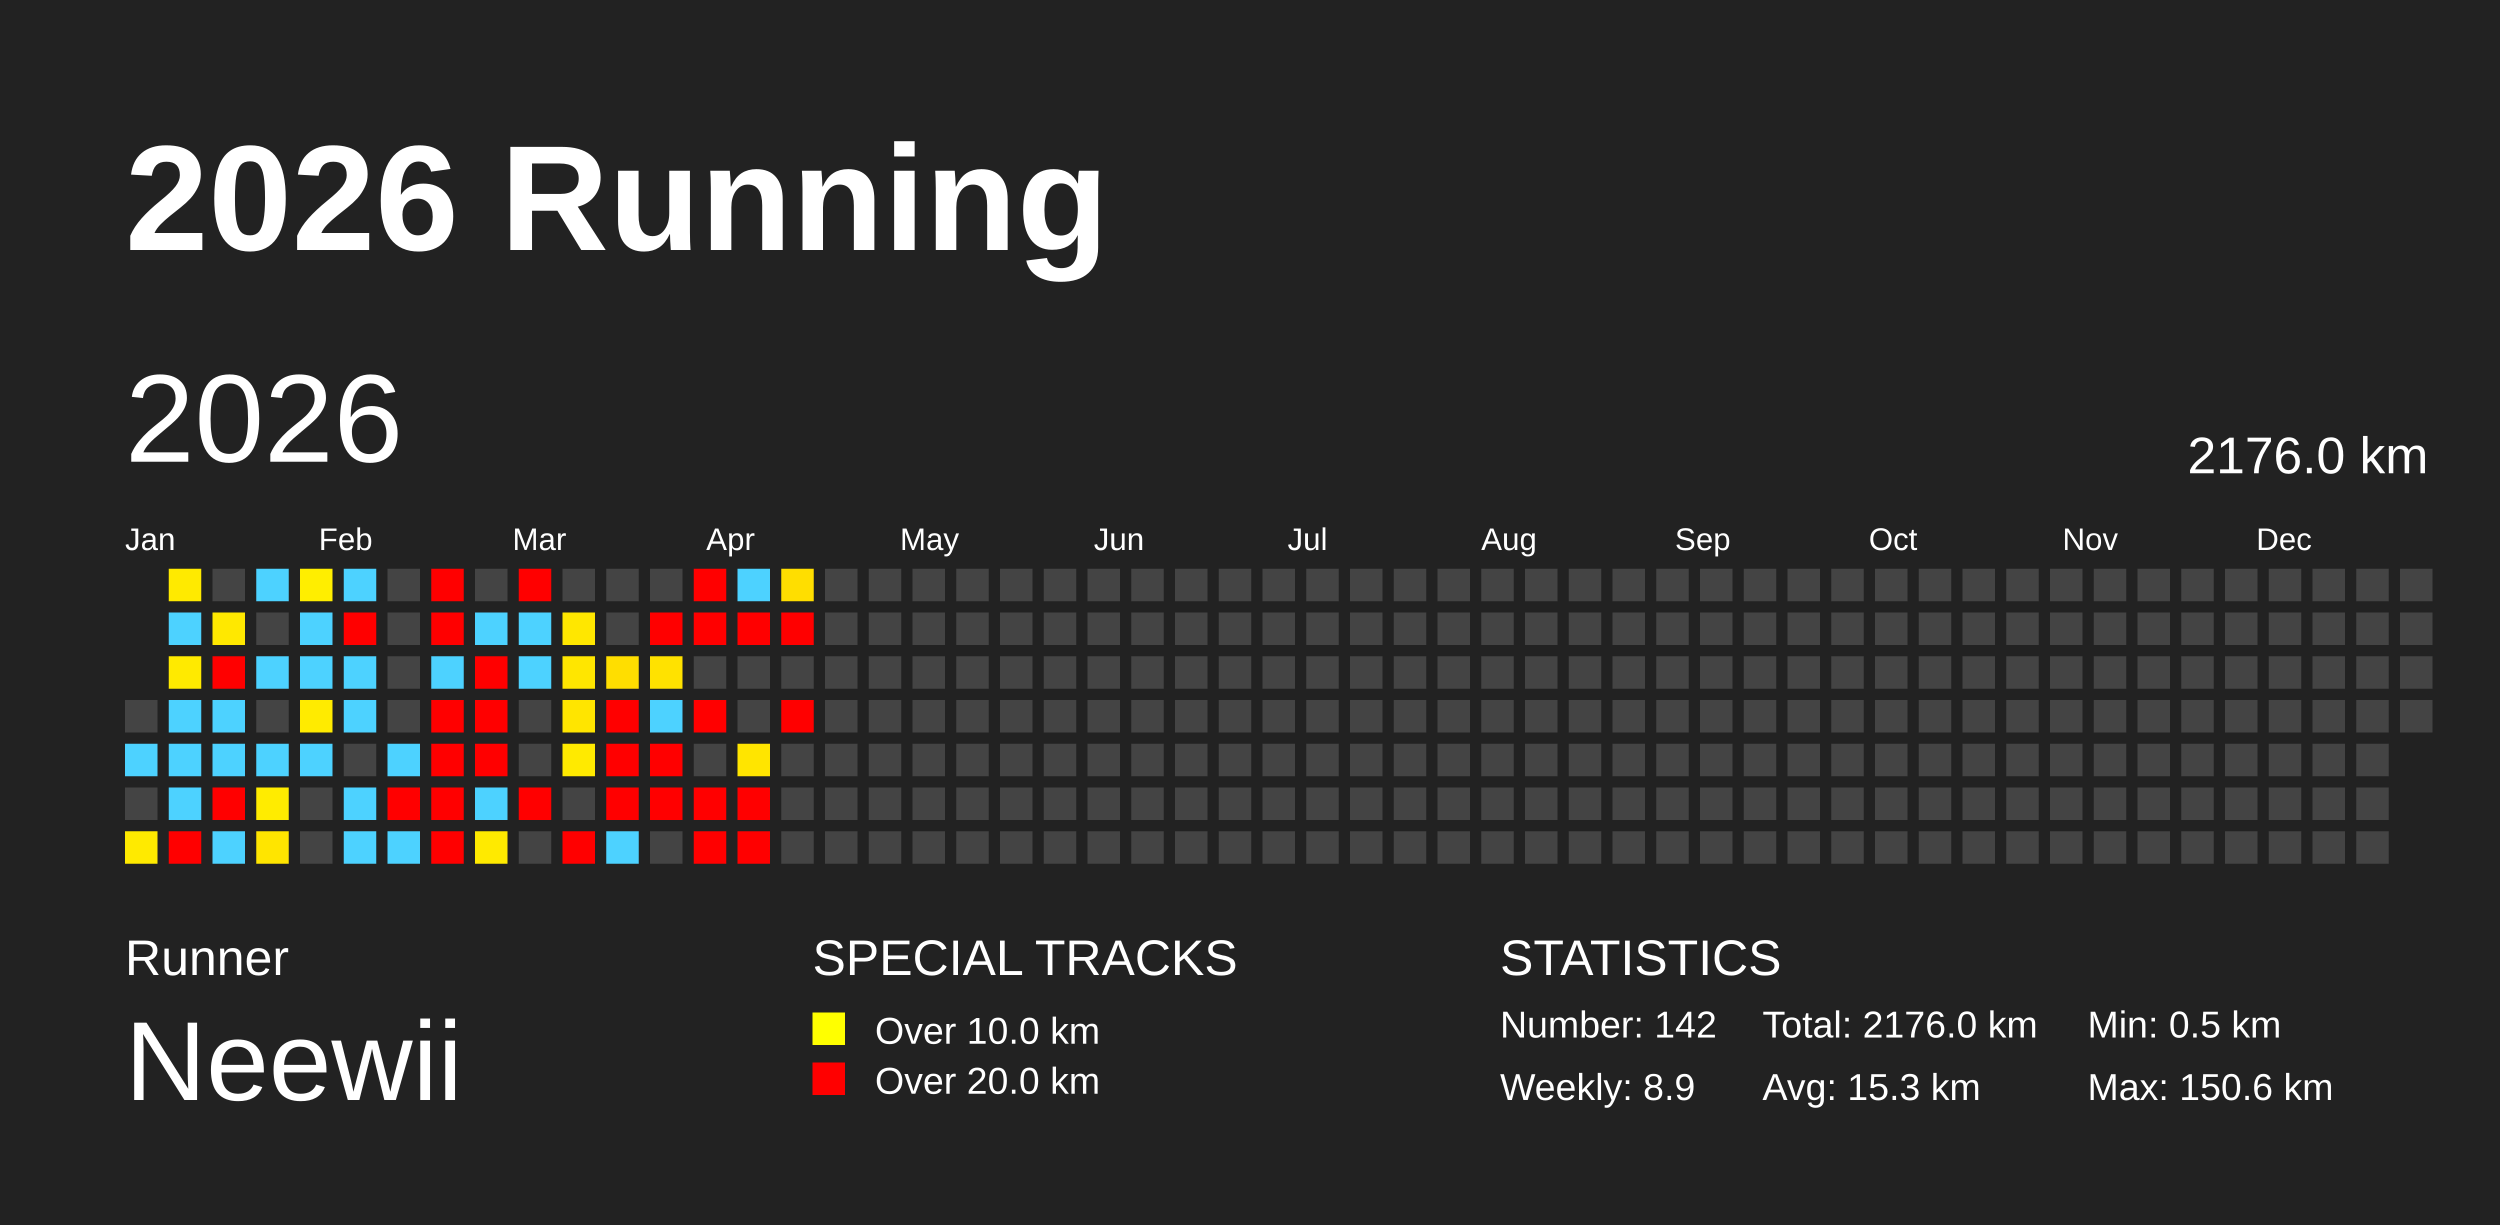
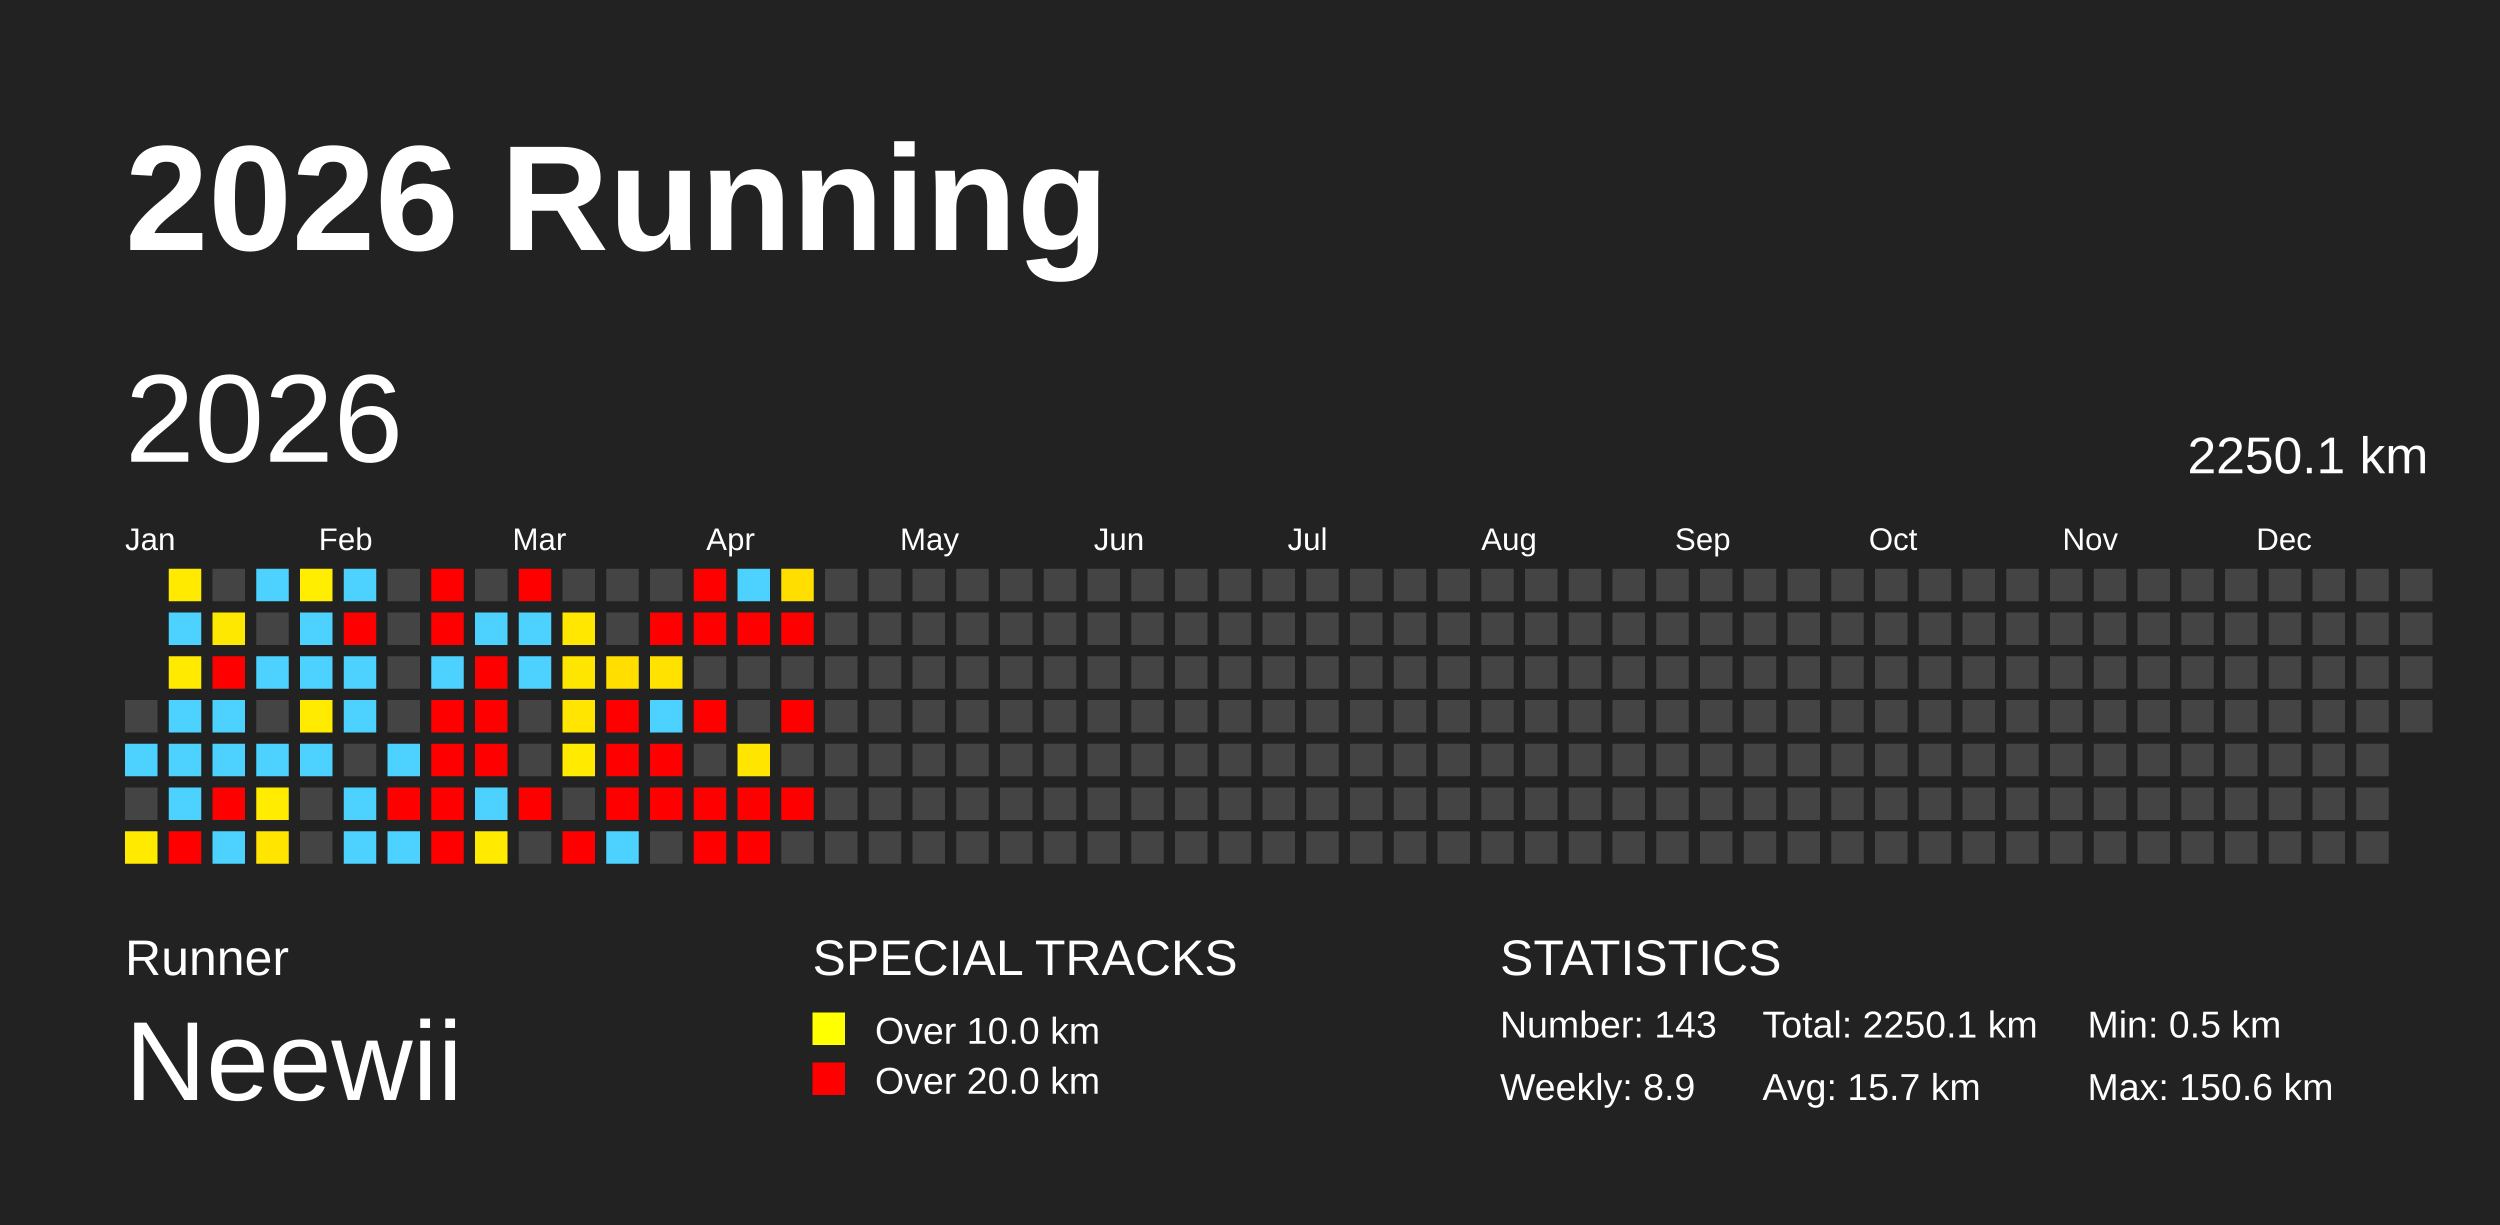
<svg xmlns="http://www.w3.org/2000/svg" baseProfile="full" height="98mm" version="1.1" viewBox="0,0,200,98" width="200mm">
  <defs />
  <rect fill="#222222" height="98" width="200" x="0" y="0" />
  <text fill="#FFFFFF" style="font-size:12px; font-family:Arial; font-weight:bold;" x="10" y="20">2026 Running</text>
  <text fill="#FFFFFF" style="font-size:4px; font-family:Arial" x="10" y="78">Runner</text>
  <text fill="#FFFFFF" style="font-size:9px; font-family:Arial" x="10" y="88">Neewii</text>
  <text fill="#FFFFFF" style="font-size:4px; font-family:Arial" x="65" y="78">SPECIAL TRACKS</text>
  <rect fill="yellow" height="2.6" width="2.6" x="65" y="81" />
  <text fill="#FFFFFF" style="font-size:3px; font-family:Arial" x="70" y="83.5">Over 10.0 km</text>
  <rect fill="red" height="2.6" width="2.6" x="65" y="85" />
  <text fill="#FFFFFF" style="font-size:3px; font-family:Arial" x="70" y="87.5">Over 20.0 km</text>
  <text fill="#FFFFFF" style="font-size:4px; font-family:Arial" x="120" y="78">STATISTICS</text>
-   <text fill="#FFFFFF" style="font-size:3px; font-family:Arial" x="120" y="83">Number: 142</text>
+   <text fill="#FFFFFF" style="font-size:3px; font-family:Arial" x="120" y="83">Number: 143</text>
  <text fill="#FFFFFF" style="font-size:3px; font-family:Arial" x="120" y="88">Weekly: 8.9</text>
-   <text fill="#FFFFFF" style="font-size:3px; font-family:Arial" x="141" y="83">Total: 2176.0 km</text>
-   <text fill="#FFFFFF" style="font-size:3px; font-family:Arial" x="141" y="88">Avg: 15.3 km</text>
+   <text fill="#FFFFFF" style="font-size:3px; font-family:Arial" x="141" y="83">Total: 2250.1 km</text>
+   <text fill="#FFFFFF" style="font-size:3px; font-family:Arial" x="141" y="88">Avg: 15.7 km</text>
  <text fill="#FFFFFF" style="font-size:3px; font-family:Arial" x="167" y="83">Min: 0.5 km</text>
  <text fill="#FFFFFF" style="font-size:3px; font-family:Arial" x="167" y="88">Max: 150.6 km</text>
  <text dominant-baseline="hanging" fill="#FFFFFF" style="font-size:10.0px; font-family:Arial;" x="10" y="30">2026</text>
-   <text dominant-baseline="hanging" fill="#FFFFFF" style="font-size:4.125px; font-family:Arial;" x="175" y="35">2176.0 km</text>
+   <text dominant-baseline="hanging" fill="#FFFFFF" style="font-size:4.125px; font-family:Arial;" x="175" y="35">2250.1 km</text>
  <text fill="#FFFFFF" style="font-size:2.5px; font-family:Arial" x="10.0" y="44">Jan</text>
  <text fill="#FFFFFF" style="font-size:2.5px; font-family:Arial" x="25.5" y="44">Feb</text>
  <text fill="#FFFFFF" style="font-size:2.5px; font-family:Arial" x="41.0" y="44">Mar</text>
  <text fill="#FFFFFF" style="font-size:2.5px; font-family:Arial" x="56.5" y="44">Apr</text>
  <text fill="#FFFFFF" style="font-size:2.5px; font-family:Arial" x="72.0" y="44">May</text>
  <text fill="#FFFFFF" style="font-size:2.5px; font-family:Arial" x="87.5" y="44">Jun</text>
  <text fill="#FFFFFF" style="font-size:2.5px; font-family:Arial" x="103.0" y="44">Jul</text>
  <text fill="#FFFFFF" style="font-size:2.5px; font-family:Arial" x="118.5" y="44">Aug</text>
  <text fill="#FFFFFF" style="font-size:2.5px; font-family:Arial" x="134.0" y="44">Sep</text>
  <text fill="#FFFFFF" style="font-size:2.5px; font-family:Arial" x="149.5" y="44">Oct</text>
  <text fill="#FFFFFF" style="font-size:2.5px; font-family:Arial" x="165.0" y="44">Nov</text>
  <text fill="#FFFFFF" style="font-size:2.5px; font-family:Arial" x="180.5" y="44">Dec</text>
  <rect fill="#444444" height="2.6" width="2.6" x="10.0" y="56.0" />
  <rect fill="#4dd2ff" height="2.6" width="2.6" x="10.0" y="59.5" />
  <rect fill="#444444" height="2.6" width="2.6" x="10.0" y="63.0" />
  <rect fill="#ffea00" height="2.6" width="2.6" x="10.0" y="66.5" />
  <rect fill="#ffea00" height="2.6" width="2.6" x="13.5" y="45.5" />
  <rect fill="#4dd2ff" height="2.6" width="2.6" x="13.5" y="49.0" />
  <rect fill="#ffea00" height="2.6" width="2.6" x="13.5" y="52.5" />
  <rect fill="#4dd2ff" height="2.6" width="2.6" x="13.5" y="56.0" />
  <rect fill="#4dd2ff" height="2.6" width="2.6" x="13.5" y="59.5" />
  <rect fill="#4dd2ff" height="2.6" width="2.6" x="13.5" y="63.0" />
  <rect fill="red" height="2.6" width="2.6" x="13.5" y="66.5" />
  <rect fill="#444444" height="2.6" width="2.6" x="17.0" y="45.5" />
  <rect fill="#ffe800" height="2.6" width="2.6" x="17.0" y="49.0" />
  <rect fill="red" height="2.6" width="2.6" x="17.0" y="52.5" />
  <rect fill="#4dd2ff" height="2.6" width="2.6" x="17.0" y="56.0" />
  <rect fill="#4dd2ff" height="2.6" width="2.6" x="17.0" y="59.5" />
  <rect fill="red" height="2.6" width="2.6" x="17.0" y="63.0" />
  <rect fill="#4dd2ff" height="2.6" width="2.6" x="17.0" y="66.5" />
  <rect fill="#4dd2ff" height="2.6" width="2.6" x="20.5" y="45.5" />
  <rect fill="#444444" height="2.6" width="2.6" x="20.5" y="49.0" />
  <rect fill="#4dd2ff" height="2.6" width="2.6" x="20.5" y="52.5" />
  <rect fill="#444444" height="2.6" width="2.6" x="20.5" y="56.0" />
  <rect fill="#4dd2ff" height="2.6" width="2.6" x="20.5" y="59.5" />
  <rect fill="#ffec00" height="2.6" width="2.6" x="20.5" y="63.0" />
  <rect fill="#ffe500" height="2.6" width="2.6" x="20.5" y="66.5" />
  <rect fill="#ffee00" height="2.6" width="2.6" x="24.0" y="45.5" />
  <rect fill="#4dd2ff" height="2.6" width="2.6" x="24.0" y="49.0" />
  <rect fill="#4dd2ff" height="2.6" width="2.6" x="24.0" y="52.5" />
  <rect fill="#ffeb00" height="2.6" width="2.6" x="24.0" y="56.0" />
  <rect fill="#4dd2ff" height="2.6" width="2.6" x="24.0" y="59.5" />
  <rect fill="#444444" height="2.6" width="2.6" x="24.0" y="63.0" />
  <rect fill="#444444" height="2.6" width="2.6" x="24.0" y="66.5" />
  <rect fill="#4dd2ff" height="2.6" width="2.6" x="27.5" y="45.5" />
  <rect fill="red" height="2.6" width="2.6" x="27.5" y="49.0" />
  <rect fill="#4dd2ff" height="2.6" width="2.6" x="27.5" y="52.5" />
  <rect fill="#4dd2ff" height="2.6" width="2.6" x="27.5" y="56.0" />
  <rect fill="#444444" height="2.6" width="2.6" x="27.5" y="59.5" />
  <rect fill="#4dd2ff" height="2.6" width="2.6" x="27.5" y="63.0" />
  <rect fill="#4dd2ff" height="2.6" width="2.6" x="27.5" y="66.5" />
  <rect fill="#444444" height="2.6" width="2.6" x="31.0" y="45.5" />
  <rect fill="#444444" height="2.6" width="2.6" x="31.0" y="49.0" />
  <rect fill="#444444" height="2.6" width="2.6" x="31.0" y="52.5" />
  <rect fill="#444444" height="2.6" width="2.6" x="31.0" y="56.0" />
  <rect fill="#4dd2ff" height="2.6" width="2.6" x="31.0" y="59.5" />
  <rect fill="red" height="2.6" width="2.6" x="31.0" y="63.0" />
  <rect fill="#4dd2ff" height="2.6" width="2.6" x="31.0" y="66.5" />
  <rect fill="red" height="2.6" width="2.6" x="34.5" y="45.5" />
  <rect fill="red" height="2.6" width="2.6" x="34.5" y="49.0" />
  <rect fill="#4dd2ff" height="2.6" width="2.6" x="34.5" y="52.5" />
  <rect fill="red" height="2.6" width="2.6" x="34.5" y="56.0" />
  <rect fill="red" height="2.6" width="2.6" x="34.5" y="59.5" />
  <rect fill="red" height="2.6" width="2.6" x="34.5" y="63.0" />
  <rect fill="red" height="2.6" width="2.6" x="34.5" y="66.5" />
  <rect fill="#444444" height="2.6" width="2.6" x="38.0" y="45.5" />
  <rect fill="#4dd2ff" height="2.6" width="2.6" x="38.0" y="49.0" />
  <rect fill="red" height="2.6" width="2.6" x="38.0" y="52.5" />
  <rect fill="red" height="2.6" width="2.6" x="38.0" y="56.0" />
  <rect fill="red" height="2.6" width="2.6" x="38.0" y="59.5" />
  <rect fill="#4dd2ff" height="2.6" width="2.6" x="38.0" y="63.0" />
  <rect fill="#ffea00" height="2.6" width="2.6" x="38.0" y="66.5" />
  <rect fill="red" height="2.6" width="2.6" x="41.5" y="45.5" />
  <rect fill="#4dd2ff" height="2.6" width="2.6" x="41.5" y="49.0" />
  <rect fill="#4dd2ff" height="2.6" width="2.6" x="41.5" y="52.5" />
  <rect fill="#444444" height="2.6" width="2.6" x="41.5" y="56.0" />
  <rect fill="#444444" height="2.6" width="2.6" x="41.5" y="59.5" />
  <rect fill="red" height="2.6" width="2.6" x="41.5" y="63.0" />
  <rect fill="#444444" height="2.6" width="2.6" x="41.5" y="66.5" />
  <rect fill="#444444" height="2.6" width="2.6" x="45.0" y="45.5" />
  <rect fill="#ffe700" height="2.6" width="2.6" x="45.0" y="49.0" />
  <rect fill="#ffe600" height="2.6" width="2.6" x="45.0" y="52.5" />
  <rect fill="#ffe500" height="2.6" width="2.6" x="45.0" y="56.0" />
  <rect fill="#ffea00" height="2.6" width="2.6" x="45.0" y="59.5" />
  <rect fill="#444444" height="2.6" width="2.6" x="45.0" y="63.0" />
  <rect fill="red" height="2.6" width="2.6" x="45.0" y="66.5" />
  <rect fill="#444444" height="2.6" width="2.6" x="48.5" y="45.5" />
  <rect fill="#444444" height="2.6" width="2.6" x="48.5" y="49.0" />
  <rect fill="#ffde00" height="2.6" width="2.6" x="48.5" y="52.5" />
  <rect fill="red" height="2.6" width="2.6" x="48.5" y="56.0" />
  <rect fill="red" height="2.6" width="2.6" x="48.5" y="59.5" />
  <rect fill="red" height="2.6" width="2.6" x="48.5" y="63.0" />
  <rect fill="#4dd2ff" height="2.6" width="2.6" x="48.5" y="66.5" />
  <rect fill="#444444" height="2.6" width="2.6" x="52.0" y="45.5" />
  <rect fill="red" height="2.6" width="2.6" x="52.0" y="49.0" />
  <rect fill="#ffe200" height="2.6" width="2.6" x="52.0" y="52.5" />
  <rect fill="#4dd2ff" height="2.6" width="2.6" x="52.0" y="56.0" />
  <rect fill="red" height="2.6" width="2.6" x="52.0" y="59.5" />
  <rect fill="red" height="2.6" width="2.6" x="52.0" y="63.0" />
  <rect fill="#444444" height="2.6" width="2.6" x="52.0" y="66.5" />
  <rect fill="red" height="2.6" width="2.6" x="55.5" y="45.5" />
  <rect fill="red" height="2.6" width="2.6" x="55.5" y="49.0" />
  <rect fill="#444444" height="2.6" width="2.6" x="55.5" y="52.5" />
  <rect fill="red" height="2.6" width="2.6" x="55.5" y="56.0" />
  <rect fill="#444444" height="2.6" width="2.6" x="55.5" y="59.5" />
  <rect fill="red" height="2.6" width="2.6" x="55.5" y="63.0" />
  <rect fill="red" height="2.6" width="2.6" x="55.5" y="66.5" />
  <rect fill="#4dd2ff" height="2.6" width="2.6" x="59.0" y="45.5" />
  <rect fill="red" height="2.6" width="2.6" x="59.0" y="49.0" />
  <rect fill="#444444" height="2.6" width="2.6" x="59.0" y="52.5" />
  <rect fill="#444444" height="2.6" width="2.6" x="59.0" y="56.0" />
  <rect fill="#ffe500" height="2.6" width="2.6" x="59.0" y="59.5" />
  <rect fill="red" height="2.6" width="2.6" x="59.0" y="63.0" />
  <rect fill="red" height="2.6" width="2.6" x="59.0" y="66.5" />
  <rect fill="#ffde00" height="2.6" width="2.6" x="62.5" y="45.5" />
  <rect fill="red" height="2.6" width="2.6" x="62.5" y="49.0" />
  <rect fill="#444444" height="2.6" width="2.6" x="62.5" y="52.5" />
  <rect fill="red" height="2.6" width="2.6" x="62.5" y="56.0" />
  <rect fill="#444444" height="2.6" width="2.6" x="62.5" y="59.5" />
-   <rect fill="#444444" height="2.6" width="2.6" x="62.5" y="63.0" />
+   <rect fill="red" height="2.6" width="2.6" x="62.5" y="63.0" />
  <rect fill="#444444" height="2.6" width="2.6" x="62.5" y="66.5" />
  <rect fill="#444444" height="2.6" width="2.6" x="66.0" y="45.5" />
  <rect fill="#444444" height="2.6" width="2.6" x="66.0" y="49.0" />
  <rect fill="#444444" height="2.6" width="2.6" x="66.0" y="52.5" />
  <rect fill="#444444" height="2.6" width="2.6" x="66.0" y="56.0" />
  <rect fill="#444444" height="2.6" width="2.6" x="66.0" y="59.5" />
  <rect fill="#444444" height="2.6" width="2.6" x="66.0" y="63.0" />
  <rect fill="#444444" height="2.6" width="2.6" x="66.0" y="66.5" />
  <rect fill="#444444" height="2.6" width="2.6" x="69.5" y="45.5" />
  <rect fill="#444444" height="2.6" width="2.6" x="69.5" y="49.0" />
  <rect fill="#444444" height="2.6" width="2.6" x="69.5" y="52.5" />
  <rect fill="#444444" height="2.6" width="2.6" x="69.5" y="56.0" />
  <rect fill="#444444" height="2.6" width="2.6" x="69.5" y="59.5" />
  <rect fill="#444444" height="2.6" width="2.6" x="69.5" y="63.0" />
  <rect fill="#444444" height="2.6" width="2.6" x="69.5" y="66.5" />
  <rect fill="#444444" height="2.6" width="2.6" x="73.0" y="45.5" />
  <rect fill="#444444" height="2.6" width="2.6" x="73.0" y="49.0" />
  <rect fill="#444444" height="2.6" width="2.6" x="73.0" y="52.5" />
  <rect fill="#444444" height="2.6" width="2.6" x="73.0" y="56.0" />
  <rect fill="#444444" height="2.6" width="2.6" x="73.0" y="59.5" />
  <rect fill="#444444" height="2.6" width="2.6" x="73.0" y="63.0" />
  <rect fill="#444444" height="2.6" width="2.6" x="73.0" y="66.5" />
  <rect fill="#444444" height="2.6" width="2.6" x="76.5" y="45.5" />
  <rect fill="#444444" height="2.6" width="2.6" x="76.5" y="49.0" />
  <rect fill="#444444" height="2.6" width="2.6" x="76.5" y="52.5" />
  <rect fill="#444444" height="2.6" width="2.6" x="76.5" y="56.0" />
  <rect fill="#444444" height="2.6" width="2.6" x="76.5" y="59.5" />
  <rect fill="#444444" height="2.6" width="2.6" x="76.5" y="63.0" />
  <rect fill="#444444" height="2.6" width="2.6" x="76.5" y="66.5" />
  <rect fill="#444444" height="2.6" width="2.6" x="80.0" y="45.5" />
  <rect fill="#444444" height="2.6" width="2.6" x="80.0" y="49.0" />
  <rect fill="#444444" height="2.6" width="2.6" x="80.0" y="52.5" />
  <rect fill="#444444" height="2.6" width="2.6" x="80.0" y="56.0" />
  <rect fill="#444444" height="2.6" width="2.6" x="80.0" y="59.5" />
  <rect fill="#444444" height="2.6" width="2.6" x="80.0" y="63.0" />
  <rect fill="#444444" height="2.6" width="2.6" x="80.0" y="66.5" />
  <rect fill="#444444" height="2.6" width="2.6" x="83.5" y="45.5" />
  <rect fill="#444444" height="2.6" width="2.6" x="83.5" y="49.0" />
  <rect fill="#444444" height="2.6" width="2.6" x="83.5" y="52.5" />
  <rect fill="#444444" height="2.6" width="2.6" x="83.5" y="56.0" />
  <rect fill="#444444" height="2.6" width="2.6" x="83.5" y="59.5" />
  <rect fill="#444444" height="2.6" width="2.6" x="83.5" y="63.0" />
  <rect fill="#444444" height="2.6" width="2.6" x="83.5" y="66.5" />
  <rect fill="#444444" height="2.6" width="2.6" x="87.0" y="45.5" />
  <rect fill="#444444" height="2.6" width="2.6" x="87.0" y="49.0" />
  <rect fill="#444444" height="2.6" width="2.6" x="87.0" y="52.5" />
  <rect fill="#444444" height="2.6" width="2.6" x="87.0" y="56.0" />
  <rect fill="#444444" height="2.6" width="2.6" x="87.0" y="59.5" />
  <rect fill="#444444" height="2.6" width="2.6" x="87.0" y="63.0" />
  <rect fill="#444444" height="2.6" width="2.6" x="87.0" y="66.5" />
  <rect fill="#444444" height="2.6" width="2.6" x="90.5" y="45.5" />
  <rect fill="#444444" height="2.6" width="2.6" x="90.5" y="49.0" />
  <rect fill="#444444" height="2.6" width="2.6" x="90.5" y="52.5" />
  <rect fill="#444444" height="2.6" width="2.6" x="90.5" y="56.0" />
  <rect fill="#444444" height="2.6" width="2.6" x="90.5" y="59.5" />
  <rect fill="#444444" height="2.6" width="2.6" x="90.5" y="63.0" />
  <rect fill="#444444" height="2.6" width="2.6" x="90.5" y="66.5" />
  <rect fill="#444444" height="2.6" width="2.6" x="94.0" y="45.5" />
  <rect fill="#444444" height="2.6" width="2.6" x="94.0" y="49.0" />
  <rect fill="#444444" height="2.6" width="2.6" x="94.0" y="52.5" />
  <rect fill="#444444" height="2.6" width="2.6" x="94.0" y="56.0" />
  <rect fill="#444444" height="2.6" width="2.6" x="94.0" y="59.5" />
  <rect fill="#444444" height="2.6" width="2.6" x="94.0" y="63.0" />
  <rect fill="#444444" height="2.6" width="2.6" x="94.0" y="66.5" />
  <rect fill="#444444" height="2.6" width="2.6" x="97.5" y="45.5" />
  <rect fill="#444444" height="2.6" width="2.6" x="97.5" y="49.0" />
  <rect fill="#444444" height="2.6" width="2.6" x="97.5" y="52.5" />
  <rect fill="#444444" height="2.6" width="2.6" x="97.5" y="56.0" />
  <rect fill="#444444" height="2.6" width="2.6" x="97.5" y="59.5" />
  <rect fill="#444444" height="2.6" width="2.6" x="97.5" y="63.0" />
  <rect fill="#444444" height="2.6" width="2.6" x="97.5" y="66.5" />
  <rect fill="#444444" height="2.6" width="2.6" x="101.0" y="45.5" />
  <rect fill="#444444" height="2.6" width="2.6" x="101.0" y="49.0" />
  <rect fill="#444444" height="2.6" width="2.6" x="101.0" y="52.5" />
  <rect fill="#444444" height="2.6" width="2.6" x="101.0" y="56.0" />
  <rect fill="#444444" height="2.6" width="2.6" x="101.0" y="59.5" />
  <rect fill="#444444" height="2.6" width="2.6" x="101.0" y="63.0" />
  <rect fill="#444444" height="2.6" width="2.6" x="101.0" y="66.5" />
  <rect fill="#444444" height="2.6" width="2.6" x="104.5" y="45.5" />
  <rect fill="#444444" height="2.6" width="2.6" x="104.5" y="49.0" />
  <rect fill="#444444" height="2.6" width="2.6" x="104.5" y="52.5" />
  <rect fill="#444444" height="2.6" width="2.6" x="104.5" y="56.0" />
  <rect fill="#444444" height="2.6" width="2.6" x="104.5" y="59.5" />
  <rect fill="#444444" height="2.6" width="2.6" x="104.5" y="63.0" />
  <rect fill="#444444" height="2.6" width="2.6" x="104.5" y="66.5" />
  <rect fill="#444444" height="2.6" width="2.6" x="108.0" y="45.5" />
  <rect fill="#444444" height="2.6" width="2.6" x="108.0" y="49.0" />
  <rect fill="#444444" height="2.6" width="2.6" x="108.0" y="52.5" />
  <rect fill="#444444" height="2.6" width="2.6" x="108.0" y="56.0" />
  <rect fill="#444444" height="2.6" width="2.6" x="108.0" y="59.5" />
  <rect fill="#444444" height="2.6" width="2.6" x="108.0" y="63.0" />
  <rect fill="#444444" height="2.6" width="2.6" x="108.0" y="66.5" />
  <rect fill="#444444" height="2.6" width="2.6" x="111.5" y="45.5" />
  <rect fill="#444444" height="2.6" width="2.6" x="111.5" y="49.0" />
  <rect fill="#444444" height="2.6" width="2.6" x="111.5" y="52.5" />
  <rect fill="#444444" height="2.6" width="2.6" x="111.5" y="56.0" />
  <rect fill="#444444" height="2.6" width="2.6" x="111.5" y="59.5" />
  <rect fill="#444444" height="2.6" width="2.6" x="111.5" y="63.0" />
  <rect fill="#444444" height="2.6" width="2.6" x="111.5" y="66.5" />
  <rect fill="#444444" height="2.6" width="2.6" x="115.0" y="45.5" />
  <rect fill="#444444" height="2.6" width="2.6" x="115.0" y="49.0" />
  <rect fill="#444444" height="2.6" width="2.6" x="115.0" y="52.5" />
  <rect fill="#444444" height="2.6" width="2.6" x="115.0" y="56.0" />
  <rect fill="#444444" height="2.6" width="2.6" x="115.0" y="59.5" />
  <rect fill="#444444" height="2.6" width="2.6" x="115.0" y="63.0" />
  <rect fill="#444444" height="2.6" width="2.6" x="115.0" y="66.5" />
  <rect fill="#444444" height="2.6" width="2.6" x="118.5" y="45.5" />
  <rect fill="#444444" height="2.6" width="2.6" x="118.5" y="49.0" />
  <rect fill="#444444" height="2.6" width="2.6" x="118.5" y="52.5" />
  <rect fill="#444444" height="2.6" width="2.6" x="118.5" y="56.0" />
  <rect fill="#444444" height="2.6" width="2.6" x="118.5" y="59.5" />
  <rect fill="#444444" height="2.6" width="2.6" x="118.5" y="63.0" />
  <rect fill="#444444" height="2.6" width="2.6" x="118.5" y="66.5" />
  <rect fill="#444444" height="2.6" width="2.6" x="122.0" y="45.5" />
  <rect fill="#444444" height="2.6" width="2.6" x="122.0" y="49.0" />
  <rect fill="#444444" height="2.6" width="2.6" x="122.0" y="52.5" />
  <rect fill="#444444" height="2.6" width="2.6" x="122.0" y="56.0" />
  <rect fill="#444444" height="2.6" width="2.6" x="122.0" y="59.5" />
  <rect fill="#444444" height="2.6" width="2.6" x="122.0" y="63.0" />
  <rect fill="#444444" height="2.6" width="2.6" x="122.0" y="66.5" />
  <rect fill="#444444" height="2.6" width="2.6" x="125.5" y="45.5" />
  <rect fill="#444444" height="2.6" width="2.6" x="125.5" y="49.0" />
  <rect fill="#444444" height="2.6" width="2.6" x="125.5" y="52.5" />
  <rect fill="#444444" height="2.6" width="2.6" x="125.5" y="56.0" />
  <rect fill="#444444" height="2.6" width="2.6" x="125.5" y="59.5" />
  <rect fill="#444444" height="2.6" width="2.6" x="125.5" y="63.0" />
  <rect fill="#444444" height="2.6" width="2.6" x="125.5" y="66.5" />
  <rect fill="#444444" height="2.6" width="2.6" x="129.0" y="45.5" />
  <rect fill="#444444" height="2.6" width="2.6" x="129.0" y="49.0" />
  <rect fill="#444444" height="2.6" width="2.6" x="129.0" y="52.5" />
  <rect fill="#444444" height="2.6" width="2.6" x="129.0" y="56.0" />
  <rect fill="#444444" height="2.6" width="2.6" x="129.0" y="59.5" />
  <rect fill="#444444" height="2.6" width="2.6" x="129.0" y="63.0" />
  <rect fill="#444444" height="2.6" width="2.6" x="129.0" y="66.5" />
  <rect fill="#444444" height="2.6" width="2.6" x="132.5" y="45.5" />
  <rect fill="#444444" height="2.6" width="2.6" x="132.5" y="49.0" />
  <rect fill="#444444" height="2.6" width="2.6" x="132.5" y="52.5" />
  <rect fill="#444444" height="2.6" width="2.6" x="132.5" y="56.0" />
  <rect fill="#444444" height="2.6" width="2.6" x="132.5" y="59.5" />
  <rect fill="#444444" height="2.6" width="2.6" x="132.5" y="63.0" />
  <rect fill="#444444" height="2.6" width="2.6" x="132.5" y="66.5" />
  <rect fill="#444444" height="2.6" width="2.6" x="136.0" y="45.5" />
  <rect fill="#444444" height="2.6" width="2.6" x="136.0" y="49.0" />
  <rect fill="#444444" height="2.6" width="2.6" x="136.0" y="52.5" />
  <rect fill="#444444" height="2.6" width="2.6" x="136.0" y="56.0" />
  <rect fill="#444444" height="2.6" width="2.6" x="136.0" y="59.5" />
  <rect fill="#444444" height="2.6" width="2.6" x="136.0" y="63.0" />
  <rect fill="#444444" height="2.6" width="2.6" x="136.0" y="66.5" />
  <rect fill="#444444" height="2.6" width="2.6" x="139.5" y="45.5" />
  <rect fill="#444444" height="2.6" width="2.6" x="139.5" y="49.0" />
  <rect fill="#444444" height="2.6" width="2.6" x="139.5" y="52.5" />
  <rect fill="#444444" height="2.6" width="2.6" x="139.5" y="56.0" />
  <rect fill="#444444" height="2.6" width="2.6" x="139.5" y="59.5" />
  <rect fill="#444444" height="2.6" width="2.6" x="139.5" y="63.0" />
  <rect fill="#444444" height="2.6" width="2.6" x="139.5" y="66.5" />
  <rect fill="#444444" height="2.6" width="2.6" x="143.0" y="45.5" />
  <rect fill="#444444" height="2.6" width="2.6" x="143.0" y="49.0" />
  <rect fill="#444444" height="2.6" width="2.6" x="143.0" y="52.5" />
  <rect fill="#444444" height="2.6" width="2.6" x="143.0" y="56.0" />
  <rect fill="#444444" height="2.6" width="2.6" x="143.0" y="59.5" />
  <rect fill="#444444" height="2.6" width="2.6" x="143.0" y="63.0" />
  <rect fill="#444444" height="2.6" width="2.6" x="143.0" y="66.5" />
  <rect fill="#444444" height="2.6" width="2.6" x="146.5" y="45.5" />
  <rect fill="#444444" height="2.6" width="2.6" x="146.5" y="49.0" />
  <rect fill="#444444" height="2.6" width="2.6" x="146.5" y="52.5" />
  <rect fill="#444444" height="2.6" width="2.6" x="146.5" y="56.0" />
  <rect fill="#444444" height="2.6" width="2.6" x="146.5" y="59.5" />
  <rect fill="#444444" height="2.6" width="2.6" x="146.5" y="63.0" />
  <rect fill="#444444" height="2.6" width="2.6" x="146.5" y="66.5" />
  <rect fill="#444444" height="2.6" width="2.6" x="150.0" y="45.5" />
  <rect fill="#444444" height="2.6" width="2.6" x="150.0" y="49.0" />
  <rect fill="#444444" height="2.6" width="2.6" x="150.0" y="52.5" />
  <rect fill="#444444" height="2.6" width="2.6" x="150.0" y="56.0" />
  <rect fill="#444444" height="2.6" width="2.6" x="150.0" y="59.5" />
  <rect fill="#444444" height="2.6" width="2.6" x="150.0" y="63.0" />
  <rect fill="#444444" height="2.6" width="2.6" x="150.0" y="66.5" />
  <rect fill="#444444" height="2.6" width="2.6" x="153.5" y="45.5" />
  <rect fill="#444444" height="2.6" width="2.6" x="153.5" y="49.0" />
  <rect fill="#444444" height="2.6" width="2.6" x="153.5" y="52.5" />
  <rect fill="#444444" height="2.6" width="2.6" x="153.5" y="56.0" />
  <rect fill="#444444" height="2.6" width="2.6" x="153.5" y="59.5" />
  <rect fill="#444444" height="2.6" width="2.6" x="153.5" y="63.0" />
  <rect fill="#444444" height="2.6" width="2.6" x="153.5" y="66.5" />
  <rect fill="#444444" height="2.6" width="2.6" x="157.0" y="45.5" />
  <rect fill="#444444" height="2.6" width="2.6" x="157.0" y="49.0" />
  <rect fill="#444444" height="2.6" width="2.6" x="157.0" y="52.5" />
  <rect fill="#444444" height="2.6" width="2.6" x="157.0" y="56.0" />
  <rect fill="#444444" height="2.6" width="2.6" x="157.0" y="59.5" />
  <rect fill="#444444" height="2.6" width="2.6" x="157.0" y="63.0" />
  <rect fill="#444444" height="2.6" width="2.6" x="157.0" y="66.5" />
  <rect fill="#444444" height="2.6" width="2.6" x="160.5" y="45.5" />
  <rect fill="#444444" height="2.6" width="2.6" x="160.5" y="49.0" />
  <rect fill="#444444" height="2.6" width="2.6" x="160.5" y="52.5" />
  <rect fill="#444444" height="2.6" width="2.6" x="160.5" y="56.0" />
  <rect fill="#444444" height="2.6" width="2.6" x="160.5" y="59.5" />
  <rect fill="#444444" height="2.6" width="2.6" x="160.5" y="63.0" />
  <rect fill="#444444" height="2.6" width="2.6" x="160.5" y="66.5" />
  <rect fill="#444444" height="2.6" width="2.6" x="164.0" y="45.5" />
  <rect fill="#444444" height="2.6" width="2.6" x="164.0" y="49.0" />
  <rect fill="#444444" height="2.6" width="2.6" x="164.0" y="52.5" />
  <rect fill="#444444" height="2.6" width="2.6" x="164.0" y="56.0" />
  <rect fill="#444444" height="2.6" width="2.6" x="164.0" y="59.5" />
  <rect fill="#444444" height="2.6" width="2.6" x="164.0" y="63.0" />
  <rect fill="#444444" height="2.6" width="2.6" x="164.0" y="66.5" />
  <rect fill="#444444" height="2.6" width="2.6" x="167.5" y="45.5" />
  <rect fill="#444444" height="2.6" width="2.6" x="167.5" y="49.0" />
  <rect fill="#444444" height="2.6" width="2.6" x="167.5" y="52.5" />
  <rect fill="#444444" height="2.6" width="2.6" x="167.5" y="56.0" />
  <rect fill="#444444" height="2.6" width="2.6" x="167.5" y="59.5" />
  <rect fill="#444444" height="2.6" width="2.6" x="167.5" y="63.0" />
  <rect fill="#444444" height="2.6" width="2.6" x="167.5" y="66.5" />
  <rect fill="#444444" height="2.6" width="2.6" x="171.0" y="45.5" />
  <rect fill="#444444" height="2.6" width="2.6" x="171.0" y="49.0" />
  <rect fill="#444444" height="2.6" width="2.6" x="171.0" y="52.5" />
  <rect fill="#444444" height="2.6" width="2.6" x="171.0" y="56.0" />
  <rect fill="#444444" height="2.6" width="2.6" x="171.0" y="59.5" />
  <rect fill="#444444" height="2.6" width="2.6" x="171.0" y="63.0" />
  <rect fill="#444444" height="2.6" width="2.6" x="171.0" y="66.5" />
  <rect fill="#444444" height="2.6" width="2.6" x="174.5" y="45.5" />
  <rect fill="#444444" height="2.6" width="2.6" x="174.5" y="49.0" />
  <rect fill="#444444" height="2.6" width="2.6" x="174.5" y="52.5" />
  <rect fill="#444444" height="2.6" width="2.6" x="174.5" y="56.0" />
  <rect fill="#444444" height="2.6" width="2.6" x="174.5" y="59.5" />
  <rect fill="#444444" height="2.6" width="2.6" x="174.5" y="63.0" />
  <rect fill="#444444" height="2.6" width="2.6" x="174.5" y="66.5" />
  <rect fill="#444444" height="2.6" width="2.6" x="178.0" y="45.5" />
  <rect fill="#444444" height="2.6" width="2.6" x="178.0" y="49.0" />
  <rect fill="#444444" height="2.6" width="2.6" x="178.0" y="52.5" />
  <rect fill="#444444" height="2.6" width="2.6" x="178.0" y="56.0" />
  <rect fill="#444444" height="2.6" width="2.6" x="178.0" y="59.5" />
  <rect fill="#444444" height="2.6" width="2.6" x="178.0" y="63.0" />
  <rect fill="#444444" height="2.6" width="2.6" x="178.0" y="66.5" />
  <rect fill="#444444" height="2.6" width="2.6" x="181.5" y="45.5" />
  <rect fill="#444444" height="2.6" width="2.6" x="181.5" y="49.0" />
  <rect fill="#444444" height="2.6" width="2.6" x="181.5" y="52.5" />
  <rect fill="#444444" height="2.6" width="2.6" x="181.5" y="56.0" />
  <rect fill="#444444" height="2.6" width="2.6" x="181.5" y="59.5" />
  <rect fill="#444444" height="2.6" width="2.6" x="181.5" y="63.0" />
  <rect fill="#444444" height="2.6" width="2.6" x="181.5" y="66.5" />
  <rect fill="#444444" height="2.6" width="2.6" x="185.0" y="45.5" />
  <rect fill="#444444" height="2.6" width="2.6" x="185.0" y="49.0" />
  <rect fill="#444444" height="2.6" width="2.6" x="185.0" y="52.5" />
  <rect fill="#444444" height="2.6" width="2.6" x="185.0" y="56.0" />
  <rect fill="#444444" height="2.6" width="2.6" x="185.0" y="59.5" />
  <rect fill="#444444" height="2.6" width="2.6" x="185.0" y="63.0" />
  <rect fill="#444444" height="2.6" width="2.6" x="185.0" y="66.5" />
  <rect fill="#444444" height="2.6" width="2.6" x="188.5" y="45.5" />
  <rect fill="#444444" height="2.6" width="2.6" x="188.5" y="49.0" />
  <rect fill="#444444" height="2.6" width="2.6" x="188.5" y="52.5" />
  <rect fill="#444444" height="2.6" width="2.6" x="188.5" y="56.0" />
  <rect fill="#444444" height="2.6" width="2.6" x="188.5" y="59.5" />
  <rect fill="#444444" height="2.6" width="2.6" x="188.5" y="63.0" />
  <rect fill="#444444" height="2.6" width="2.6" x="188.5" y="66.5" />
  <rect fill="#444444" height="2.6" width="2.6" x="192.0" y="45.5" />
  <rect fill="#444444" height="2.6" width="2.6" x="192.0" y="49.0" />
  <rect fill="#444444" height="2.6" width="2.6" x="192.0" y="52.5" />
  <rect fill="#444444" height="2.6" width="2.6" x="192.0" y="56.0" />
</svg>
